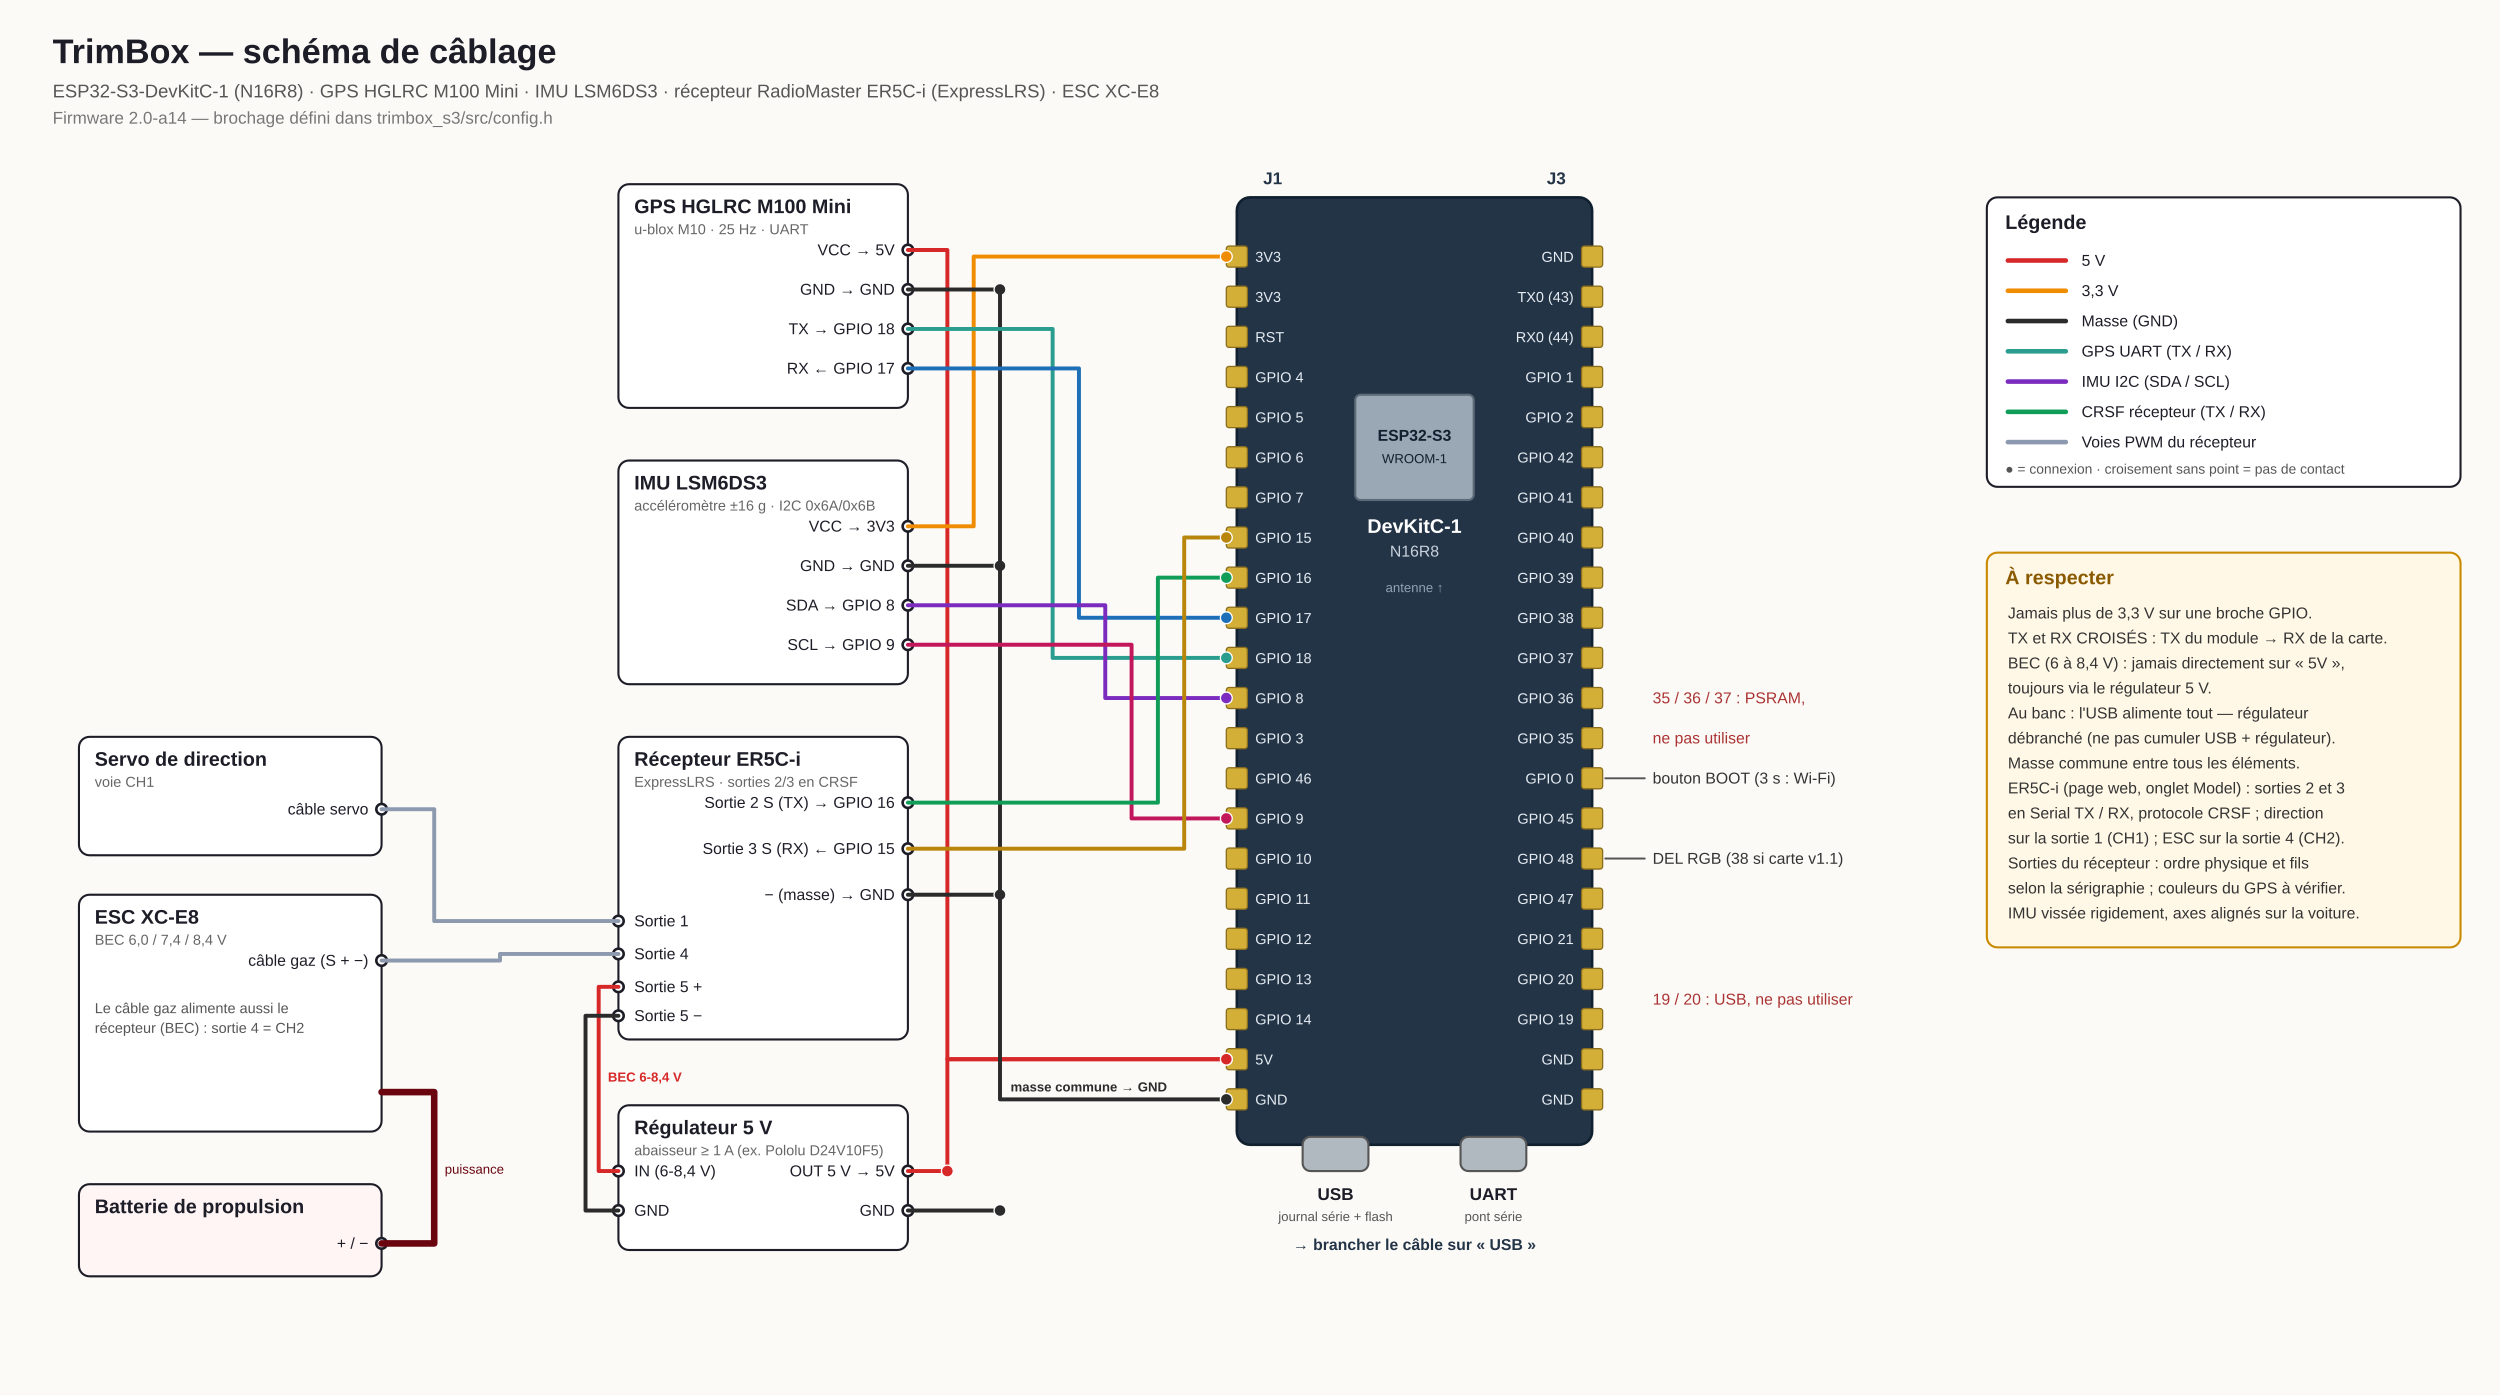
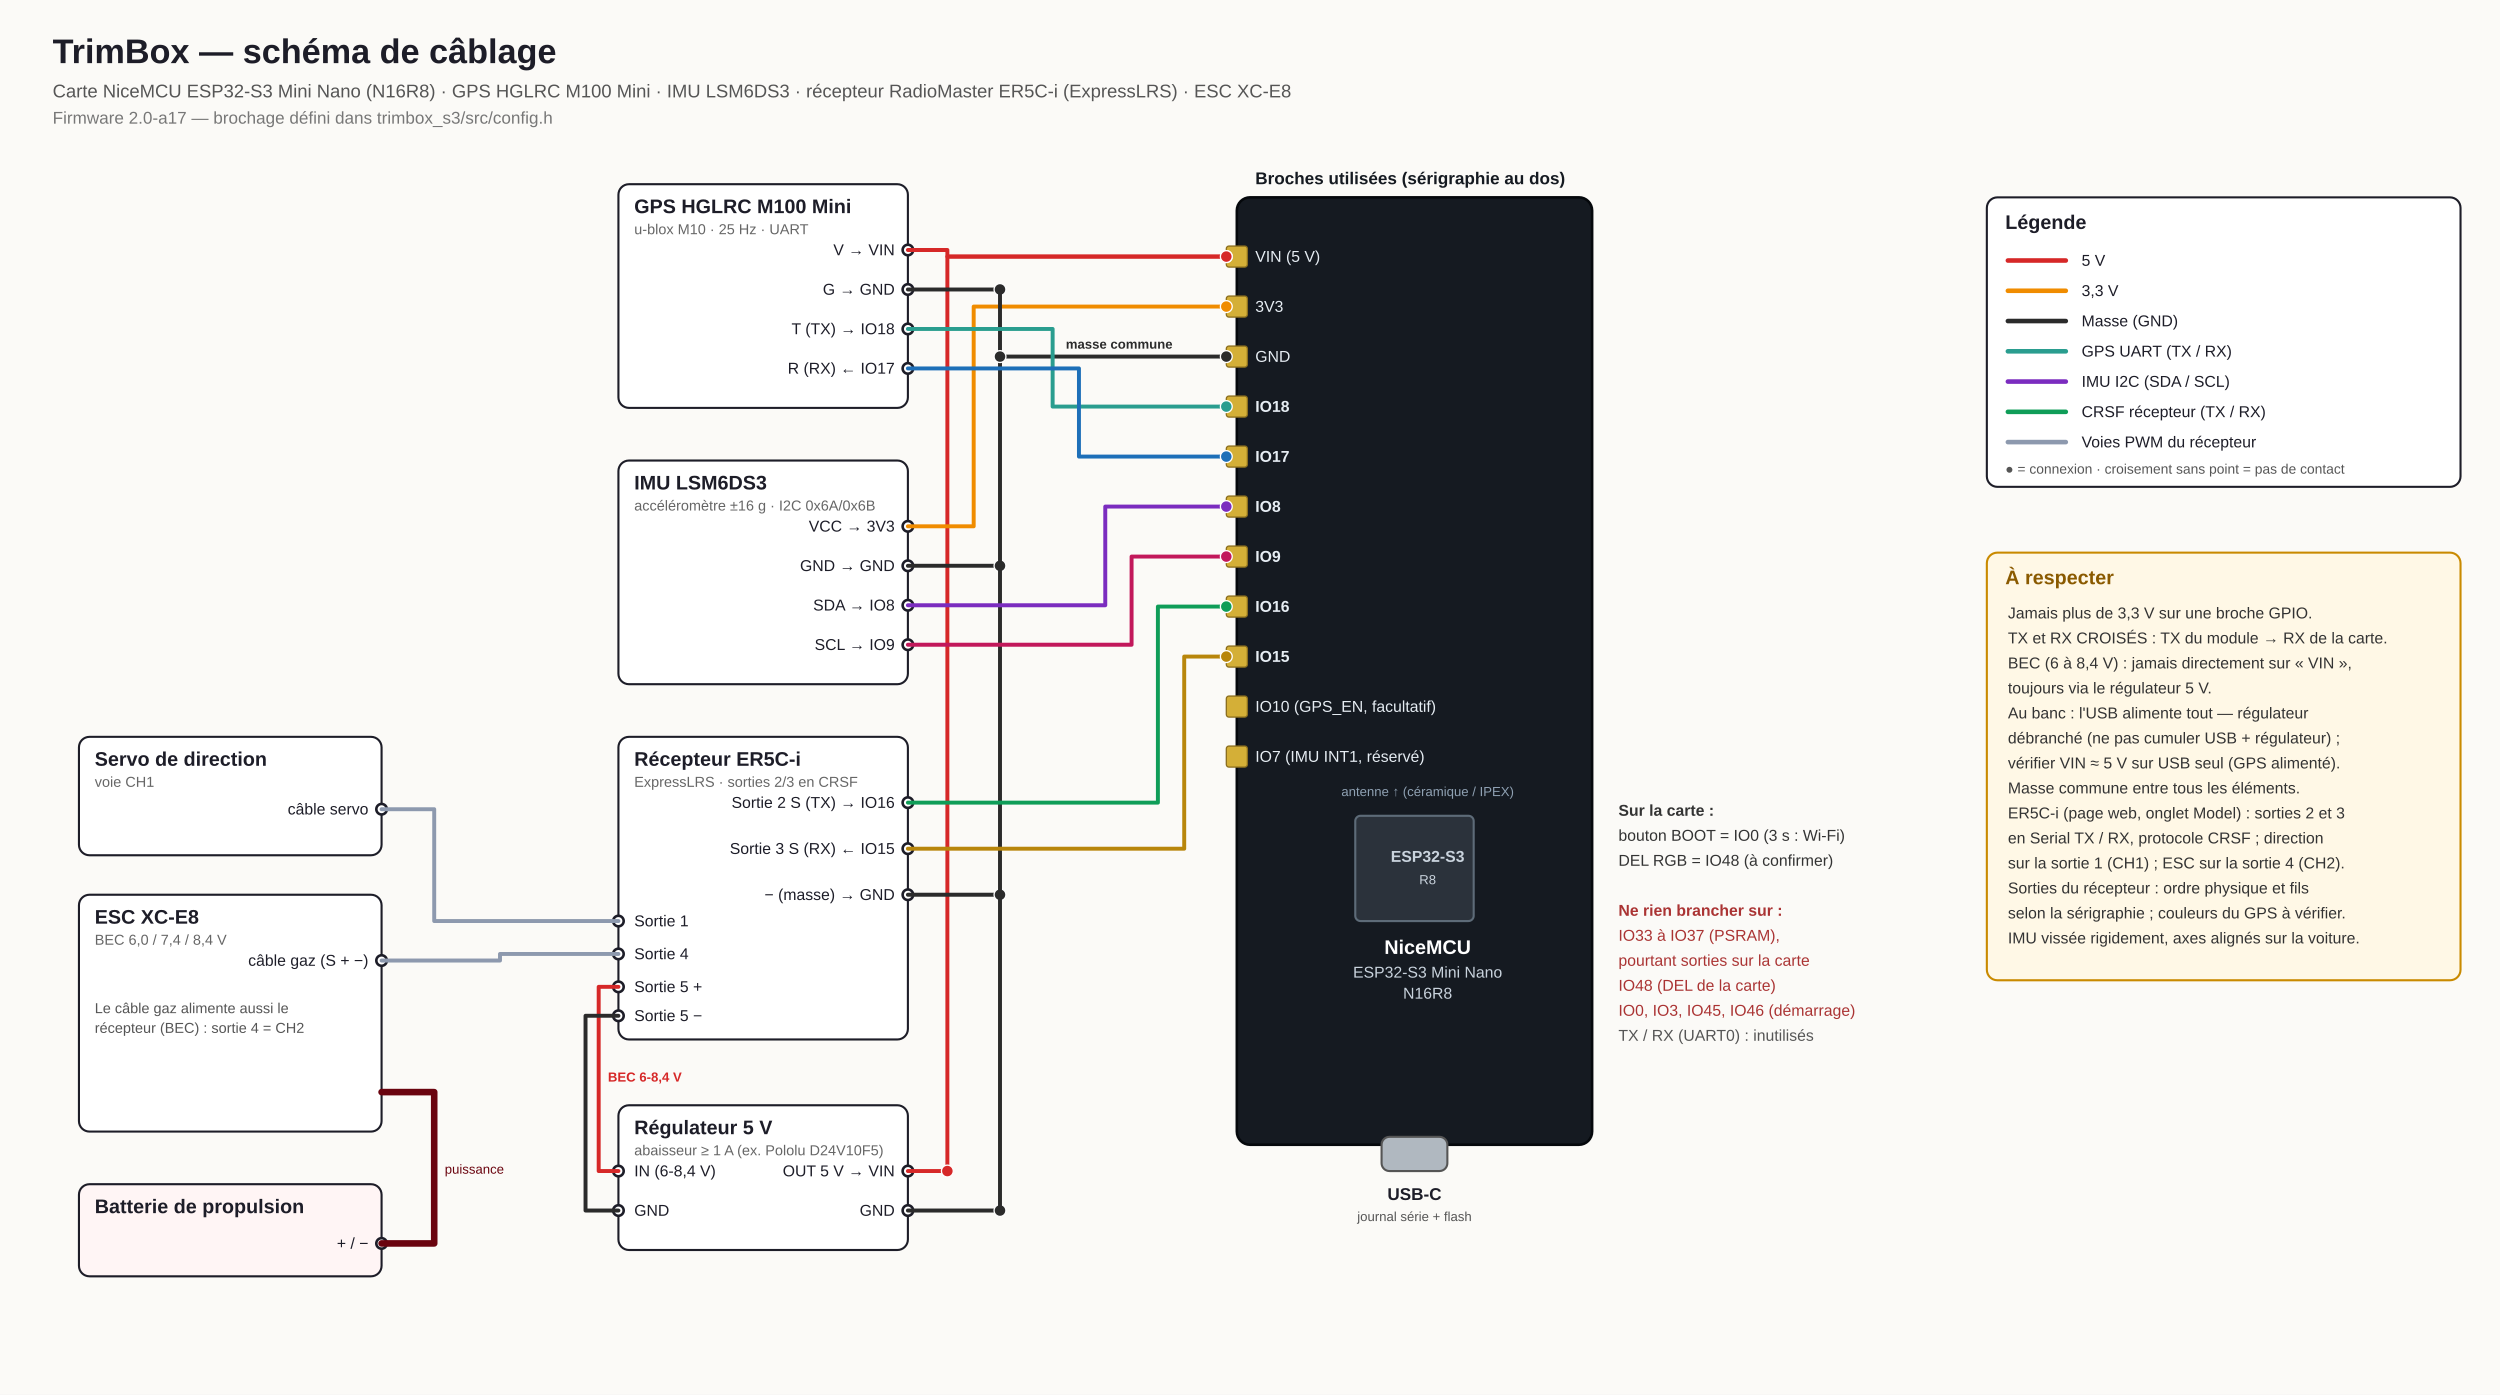
<svg xmlns="http://www.w3.org/2000/svg" width="1900" height="1060" viewBox="0 0 1900 1060" font-family="Arial, Helvetica, sans-serif">
  <rect width="1900" height="1060" fill="#fbfaf7" />
  <text x="40" y="48" font-size="26" text-anchor="start" font-weight="700" fill="#1d1d28">TrimBox — schéma de câblage</text>
-   <text x="40" y="74" font-size="14" text-anchor="start" font-weight="400" fill="#555">ESP32-S3-DevKitC-1 (N16R8) · GPS HGLRC M100 Mini · IMU LSM6DS3 · récepteur RadioMaster ER5C-i (ExpressLRS) · ESC XC-E8</text>
-   <text x="40" y="94" font-size="13" text-anchor="start" font-weight="400" fill="#777">Firmware 2.0-a14 — brochage défini dans trimbox_s3/src/config.h</text>
-   <rect x="940" y="150" width="270" height="720" rx="10" fill="#243447" stroke="#10202f" stroke-width="2" />
-   <rect x="1030.0" y="300" width="90" height="80" rx="4" fill="#9aa7b4" stroke="#5d6b78" stroke-width="1.6" />
-   <text x="1075.0" y="335" font-size="12" text-anchor="middle" font-weight="700" fill="#10202f">ESP32-S3</text>
-   <text x="1075.0" y="352" font-size="10" text-anchor="middle" font-weight="400" fill="#10202f">WROOM-1</text>
-   <text x="1075.0" y="405" font-size="15" text-anchor="middle" font-weight="700" fill="#fff">DevKitC-1</text>
-   <text x="1075.0" y="423" font-size="12" text-anchor="middle" font-weight="400" fill="#c9d3dd">N16R8</text>
-   <text x="1075.0" y="450" font-size="10" text-anchor="middle" font-weight="400" fill="#8fa1b3">antenne ↑</text>
-   <rect x="932" y="187.0" width="16" height="16" rx="2" fill="#d4af37" stroke="#8a6d1d" />
-   <text x="954" y="199.0" font-size="11" text-anchor="start" font-weight="400" fill="#e6edf3">3V3</text>
-   <rect x="932" y="217.5" width="16" height="16" rx="2" fill="#d4af37" stroke="#8a6d1d" />
-   <text x="954" y="229.5" font-size="11" text-anchor="start" font-weight="400" fill="#e6edf3">3V3</text>
-   <rect x="932" y="248.0" width="16" height="16" rx="2" fill="#d4af37" stroke="#8a6d1d" />
-   <text x="954" y="260.0" font-size="11" text-anchor="start" font-weight="400" fill="#e6edf3">RST</text>
-   <rect x="932" y="278.5" width="16" height="16" rx="2" fill="#d4af37" stroke="#8a6d1d" />
-   <text x="954" y="290.5" font-size="11" text-anchor="start" font-weight="400" fill="#e6edf3">GPIO 4</text>
-   <rect x="932" y="309.0" width="16" height="16" rx="2" fill="#d4af37" stroke="#8a6d1d" />
-   <text x="954" y="321.0" font-size="11" text-anchor="start" font-weight="400" fill="#e6edf3">GPIO 5</text>
-   <rect x="932" y="339.5" width="16" height="16" rx="2" fill="#d4af37" stroke="#8a6d1d" />
-   <text x="954" y="351.5" font-size="11" text-anchor="start" font-weight="400" fill="#e6edf3">GPIO 6</text>
-   <rect x="932" y="370.0" width="16" height="16" rx="2" fill="#d4af37" stroke="#8a6d1d" />
-   <text x="954" y="382.0" font-size="11" text-anchor="start" font-weight="400" fill="#e6edf3">GPIO 7</text>
-   <rect x="932" y="400.5" width="16" height="16" rx="2" fill="#d4af37" stroke="#8a6d1d" />
-   <text x="954" y="412.5" font-size="11" text-anchor="start" font-weight="400" fill="#e6edf3">GPIO 15</text>
-   <rect x="932" y="431.0" width="16" height="16" rx="2" fill="#d4af37" stroke="#8a6d1d" />
-   <text x="954" y="443.0" font-size="11" text-anchor="start" font-weight="400" fill="#e6edf3">GPIO 16</text>
-   <rect x="932" y="461.5" width="16" height="16" rx="2" fill="#d4af37" stroke="#8a6d1d" />
-   <text x="954" y="473.5" font-size="11" text-anchor="start" font-weight="400" fill="#e6edf3">GPIO 17</text>
-   <rect x="932" y="492.0" width="16" height="16" rx="2" fill="#d4af37" stroke="#8a6d1d" />
-   <text x="954" y="504.0" font-size="11" text-anchor="start" font-weight="400" fill="#e6edf3">GPIO 18</text>
-   <rect x="932" y="522.5" width="16" height="16" rx="2" fill="#d4af37" stroke="#8a6d1d" />
-   <text x="954" y="534.5" font-size="11" text-anchor="start" font-weight="400" fill="#e6edf3">GPIO 8</text>
-   <rect x="932" y="553.0" width="16" height="16" rx="2" fill="#d4af37" stroke="#8a6d1d" />
-   <text x="954" y="565.0" font-size="11" text-anchor="start" font-weight="400" fill="#e6edf3">GPIO 3</text>
-   <rect x="932" y="583.5" width="16" height="16" rx="2" fill="#d4af37" stroke="#8a6d1d" />
-   <text x="954" y="595.5" font-size="11" text-anchor="start" font-weight="400" fill="#e6edf3">GPIO 46</text>
-   <rect x="932" y="614.0" width="16" height="16" rx="2" fill="#d4af37" stroke="#8a6d1d" />
-   <text x="954" y="626.0" font-size="11" text-anchor="start" font-weight="400" fill="#e6edf3">GPIO 9</text>
-   <rect x="932" y="644.5" width="16" height="16" rx="2" fill="#d4af37" stroke="#8a6d1d" />
-   <text x="954" y="656.5" font-size="11" text-anchor="start" font-weight="400" fill="#e6edf3">GPIO 10</text>
-   <rect x="932" y="675.0" width="16" height="16" rx="2" fill="#d4af37" stroke="#8a6d1d" />
-   <text x="954" y="687.0" font-size="11" text-anchor="start" font-weight="400" fill="#e6edf3">GPIO 11</text>
-   <rect x="932" y="705.5" width="16" height="16" rx="2" fill="#d4af37" stroke="#8a6d1d" />
-   <text x="954" y="717.5" font-size="11" text-anchor="start" font-weight="400" fill="#e6edf3">GPIO 12</text>
-   <rect x="932" y="736.0" width="16" height="16" rx="2" fill="#d4af37" stroke="#8a6d1d" />
-   <text x="954" y="748.0" font-size="11" text-anchor="start" font-weight="400" fill="#e6edf3">GPIO 13</text>
-   <rect x="932" y="766.5" width="16" height="16" rx="2" fill="#d4af37" stroke="#8a6d1d" />
-   <text x="954" y="778.5" font-size="11" text-anchor="start" font-weight="400" fill="#e6edf3">GPIO 14</text>
-   <rect x="932" y="797.0" width="16" height="16" rx="2" fill="#d4af37" stroke="#8a6d1d" />
-   <text x="954" y="809.0" font-size="11" text-anchor="start" font-weight="400" fill="#e6edf3">5V</text>
-   <rect x="932" y="827.5" width="16" height="16" rx="2" fill="#d4af37" stroke="#8a6d1d" />
-   <text x="954" y="839.5" font-size="11" text-anchor="start" font-weight="400" fill="#e6edf3">GND</text>
-   <rect x="1202" y="187.0" width="16" height="16" rx="2" fill="#d4af37" stroke="#8a6d1d" />
-   <text x="1196" y="199.0" font-size="11" text-anchor="end" font-weight="400" fill="#e6edf3">GND</text>
-   <rect x="1202" y="217.5" width="16" height="16" rx="2" fill="#d4af37" stroke="#8a6d1d" />
-   <text x="1196" y="229.5" font-size="11" text-anchor="end" font-weight="400" fill="#e6edf3">TX0 (43)</text>
-   <rect x="1202" y="248.0" width="16" height="16" rx="2" fill="#d4af37" stroke="#8a6d1d" />
-   <text x="1196" y="260.0" font-size="11" text-anchor="end" font-weight="400" fill="#e6edf3">RX0 (44)</text>
-   <rect x="1202" y="278.5" width="16" height="16" rx="2" fill="#d4af37" stroke="#8a6d1d" />
-   <text x="1196" y="290.5" font-size="11" text-anchor="end" font-weight="400" fill="#e6edf3">GPIO 1</text>
-   <rect x="1202" y="309.0" width="16" height="16" rx="2" fill="#d4af37" stroke="#8a6d1d" />
-   <text x="1196" y="321.0" font-size="11" text-anchor="end" font-weight="400" fill="#e6edf3">GPIO 2</text>
-   <rect x="1202" y="339.5" width="16" height="16" rx="2" fill="#d4af37" stroke="#8a6d1d" />
-   <text x="1196" y="351.5" font-size="11" text-anchor="end" font-weight="400" fill="#e6edf3">GPIO 42</text>
-   <rect x="1202" y="370.0" width="16" height="16" rx="2" fill="#d4af37" stroke="#8a6d1d" />
-   <text x="1196" y="382.0" font-size="11" text-anchor="end" font-weight="400" fill="#e6edf3">GPIO 41</text>
-   <rect x="1202" y="400.5" width="16" height="16" rx="2" fill="#d4af37" stroke="#8a6d1d" />
-   <text x="1196" y="412.5" font-size="11" text-anchor="end" font-weight="400" fill="#e6edf3">GPIO 40</text>
-   <rect x="1202" y="431.0" width="16" height="16" rx="2" fill="#d4af37" stroke="#8a6d1d" />
-   <text x="1196" y="443.0" font-size="11" text-anchor="end" font-weight="400" fill="#e6edf3">GPIO 39</text>
-   <rect x="1202" y="461.5" width="16" height="16" rx="2" fill="#d4af37" stroke="#8a6d1d" />
-   <text x="1196" y="473.5" font-size="11" text-anchor="end" font-weight="400" fill="#e6edf3">GPIO 38</text>
-   <rect x="1202" y="492.0" width="16" height="16" rx="2" fill="#d4af37" stroke="#8a6d1d" />
-   <text x="1196" y="504.0" font-size="11" text-anchor="end" font-weight="400" fill="#e6edf3">GPIO 37</text>
-   <rect x="1202" y="522.5" width="16" height="16" rx="2" fill="#d4af37" stroke="#8a6d1d" />
-   <text x="1196" y="534.5" font-size="11" text-anchor="end" font-weight="400" fill="#e6edf3">GPIO 36</text>
-   <rect x="1202" y="553.0" width="16" height="16" rx="2" fill="#d4af37" stroke="#8a6d1d" />
-   <text x="1196" y="565.0" font-size="11" text-anchor="end" font-weight="400" fill="#e6edf3">GPIO 35</text>
-   <rect x="1202" y="583.5" width="16" height="16" rx="2" fill="#d4af37" stroke="#8a6d1d" />
-   <text x="1196" y="595.5" font-size="11" text-anchor="end" font-weight="400" fill="#e6edf3">GPIO 0</text>
-   <rect x="1202" y="614.0" width="16" height="16" rx="2" fill="#d4af37" stroke="#8a6d1d" />
-   <text x="1196" y="626.0" font-size="11" text-anchor="end" font-weight="400" fill="#e6edf3">GPIO 45</text>
-   <rect x="1202" y="644.5" width="16" height="16" rx="2" fill="#d4af37" stroke="#8a6d1d" />
-   <text x="1196" y="656.5" font-size="11" text-anchor="end" font-weight="400" fill="#e6edf3">GPIO 48</text>
-   <rect x="1202" y="675.0" width="16" height="16" rx="2" fill="#d4af37" stroke="#8a6d1d" />
-   <text x="1196" y="687.0" font-size="11" text-anchor="end" font-weight="400" fill="#e6edf3">GPIO 47</text>
-   <rect x="1202" y="705.5" width="16" height="16" rx="2" fill="#d4af37" stroke="#8a6d1d" />
-   <text x="1196" y="717.5" font-size="11" text-anchor="end" font-weight="400" fill="#e6edf3">GPIO 21</text>
-   <rect x="1202" y="736.0" width="16" height="16" rx="2" fill="#d4af37" stroke="#8a6d1d" />
-   <text x="1196" y="748.0" font-size="11" text-anchor="end" font-weight="400" fill="#e6edf3">GPIO 20</text>
-   <rect x="1202" y="766.5" width="16" height="16" rx="2" fill="#d4af37" stroke="#8a6d1d" />
-   <text x="1196" y="778.5" font-size="11" text-anchor="end" font-weight="400" fill="#e6edf3">GPIO 19</text>
-   <rect x="1202" y="797.0" width="16" height="16" rx="2" fill="#d4af37" stroke="#8a6d1d" />
-   <text x="1196" y="809.0" font-size="11" text-anchor="end" font-weight="400" fill="#e6edf3">GND</text>
-   <rect x="1202" y="827.5" width="16" height="16" rx="2" fill="#d4af37" stroke="#8a6d1d" />
-   <text x="1196" y="839.5" font-size="11" text-anchor="end" font-weight="400" fill="#e6edf3">GND</text>
-   <text x="960" y="140" font-size="13" text-anchor="start" font-weight="700" fill="#243447">J1</text>
-   <text x="1190" y="140" font-size="13" text-anchor="end" font-weight="700" fill="#243447">J3</text>
-   <path d="M1220,591.5 L1250,591.5" fill="none" stroke="#555" stroke-width="1.5" stroke-linejoin="round" stroke-linecap="round" />
-   <text x="1256" y="595.5" font-size="12" text-anchor="start" font-weight="400" fill="#333">bouton BOOT (3 s : Wi-Fi)</text>
-   <path d="M1220,652.5 L1250,652.5" fill="none" stroke="#555" stroke-width="1.5" stroke-linejoin="round" stroke-linecap="round" />
-   <text x="1256" y="656.5" font-size="12" text-anchor="start" font-weight="400" fill="#333">DEL RGB (38 si carte v1.1)</text>
-   <text x="1256" y="763.5" font-size="12" text-anchor="start" font-weight="400" fill="#a33">19 / 20 : USB, ne pas utiliser</text>
-   <text x="1256" y="534.5" font-size="12" text-anchor="start" font-weight="400" fill="#a33">35 / 36 / 37 : PSRAM,</text>
-   <text x="1256" y="565.0" font-size="12" text-anchor="start" font-weight="400" fill="#a33">ne pas utiliser</text>
-   <rect x="990" y="864" width="50" height="26" rx="6" fill="#b0b8c0" stroke="#555" stroke-width="1.6" />
-   <text x="1015" y="912" font-size="13" text-anchor="middle" font-weight="700" fill="#1d1d28">USB</text>
-   <text x="1015" y="928" font-size="10" text-anchor="middle" font-weight="400" fill="#555">journal série + flash</text>
-   <rect x="1110" y="864" width="50" height="26" rx="6" fill="#b0b8c0" stroke="#555" stroke-width="1.6" />
-   <text x="1135" y="912" font-size="13" text-anchor="middle" font-weight="700" fill="#1d1d28">UART</text>
-   <text x="1135" y="928" font-size="10" text-anchor="middle" font-weight="400" fill="#555">pont série</text>
-   <text x="1075.0" y="950" font-size="12" text-anchor="middle" font-weight="700" fill="#243447">→ brancher le câble sur « USB »</text>
+   <text x="40" y="74" font-size="14" text-anchor="start" font-weight="400" fill="#555">Carte NiceMCU ESP32-S3 Mini Nano (N16R8) · GPS HGLRC M100 Mini · IMU LSM6DS3 · récepteur RadioMaster ER5C-i (ExpressLRS) · ESC XC-E8</text>
+   <text x="40" y="94" font-size="13" text-anchor="start" font-weight="400" fill="#777">Firmware 2.0-a17 — brochage défini dans trimbox_s3/src/config.h</text>
+   <rect x="940" y="150" width="270" height="720" rx="10" fill="#151a21" stroke="#05080c" stroke-width="2" />
+   <rect x="1030.0" y="620" width="90" height="80" rx="4" fill="#2b323b" stroke="#5d6b78" stroke-width="1.6" />
+   <text x="1085.0" y="655" font-size="12" text-anchor="middle" font-weight="700" fill="#c9d3dd">ESP32-S3</text>
+   <text x="1085.0" y="672" font-size="10" text-anchor="middle" font-weight="400" fill="#c9d3dd">R8</text>
+   <text x="1085.0" y="725" font-size="15" text-anchor="middle" font-weight="700" fill="#fff">NiceMCU</text>
+   <text x="1085.0" y="743" font-size="12" text-anchor="middle" font-weight="400" fill="#c9d3dd">ESP32-S3 Mini Nano</text>
+   <text x="1085.0" y="759" font-size="12" text-anchor="middle" font-weight="400" fill="#c9d3dd">N16R8</text>
+   <text x="1085.0" y="605" font-size="10" text-anchor="middle" font-weight="400" fill="#8fa1b3">antenne ↑ (céramique / IPEX)</text>
+   <rect x="932" y="187" width="16" height="16" rx="2" fill="#d4af37" stroke="#8a6d1d" />
+   <text x="954" y="199" font-size="12" text-anchor="start" font-weight="400" fill="#e6edf3">VIN (5 V)</text>
+   <rect x="932" y="225" width="16" height="16" rx="2" fill="#d4af37" stroke="#8a6d1d" />
+   <text x="954" y="237" font-size="12" text-anchor="start" font-weight="400" fill="#e6edf3">3V3</text>
+   <rect x="932" y="263" width="16" height="16" rx="2" fill="#d4af37" stroke="#8a6d1d" />
+   <text x="954" y="275" font-size="12" text-anchor="start" font-weight="400" fill="#e6edf3">GND</text>
+   <rect x="932" y="301" width="16" height="16" rx="2" fill="#d4af37" stroke="#8a6d1d" />
+   <text x="954" y="313" font-size="12" text-anchor="start" font-weight="700" fill="#e6edf3">IO18</text>
+   <rect x="932" y="339" width="16" height="16" rx="2" fill="#d4af37" stroke="#8a6d1d" />
+   <text x="954" y="351" font-size="12" text-anchor="start" font-weight="700" fill="#e6edf3">IO17</text>
+   <rect x="932" y="377" width="16" height="16" rx="2" fill="#d4af37" stroke="#8a6d1d" />
+   <text x="954" y="389" font-size="12" text-anchor="start" font-weight="700" fill="#e6edf3">IO8</text>
+   <rect x="932" y="415" width="16" height="16" rx="2" fill="#d4af37" stroke="#8a6d1d" />
+   <text x="954" y="427" font-size="12" text-anchor="start" font-weight="700" fill="#e6edf3">IO9</text>
+   <rect x="932" y="453" width="16" height="16" rx="2" fill="#d4af37" stroke="#8a6d1d" />
+   <text x="954" y="465" font-size="12" text-anchor="start" font-weight="700" fill="#e6edf3">IO16</text>
+   <rect x="932" y="491" width="16" height="16" rx="2" fill="#d4af37" stroke="#8a6d1d" />
+   <text x="954" y="503" font-size="12" text-anchor="start" font-weight="700" fill="#e6edf3">IO15</text>
+   <rect x="932" y="529" width="16" height="16" rx="2" fill="#d4af37" stroke="#8a6d1d" />
+   <text x="954" y="541" font-size="12" text-anchor="start" font-weight="400" fill="#e6edf3">IO10 (GPS_EN, facultatif)</text>
+   <rect x="932" y="567" width="16" height="16" rx="2" fill="#d4af37" stroke="#8a6d1d" />
+   <text x="954" y="579" font-size="12" text-anchor="start" font-weight="400" fill="#e6edf3">IO7 (IMU INT1, réservé)</text>
+   <text x="954" y="140" font-size="13" text-anchor="start" font-weight="700" fill="#151a21">Broches utilisées (sérigraphie au dos)</text>
+   <text x="1230" y="620" font-size="12" text-anchor="start" font-weight="700" fill="#333">Sur la carte :</text>
+   <text x="1230" y="639" font-size="12" text-anchor="start" font-weight="400" fill="#333">bouton BOOT = IO0 (3 s : Wi-Fi)</text>
+   <text x="1230" y="658" font-size="12" text-anchor="start" font-weight="400" fill="#333">DEL RGB = IO48 (à confirmer)</text>
+   <text x="1230" y="696" font-size="12" text-anchor="start" font-weight="700" fill="#a33">Ne rien brancher sur :</text>
+   <text x="1230" y="715" font-size="12" text-anchor="start" font-weight="400" fill="#a33">IO33 à IO37 (PSRAM),</text>
+   <text x="1230" y="734" font-size="12" text-anchor="start" font-weight="400" fill="#a33">   pourtant sorties sur la carte</text>
+   <text x="1230" y="753" font-size="12" text-anchor="start" font-weight="400" fill="#a33">IO48 (DEL de la carte)</text>
+   <text x="1230" y="772" font-size="12" text-anchor="start" font-weight="400" fill="#a33">IO0, IO3, IO45, IO46 (démarrage)</text>
+   <text x="1230" y="791" font-size="12" text-anchor="start" font-weight="400" fill="#555">TX / RX (UART0) : inutilisés</text>
+   <rect x="1050.0" y="864" width="50" height="26" rx="6" fill="#b0b8c0" stroke="#555" stroke-width="1.6" />
+   <text x="1075.0" y="912" font-size="13" text-anchor="middle" font-weight="700" fill="#1d1d28">USB-C</text>
+   <text x="1075.0" y="928" font-size="10" text-anchor="middle" font-weight="400" fill="#555">journal série + flash</text>
  <rect x="470" y="140" width="220" height="170" rx="8" fill="#ffffff" stroke="#1d1d28" stroke-width="1.6" />
  <text x="482" y="162" font-size="15" text-anchor="start" font-weight="700" fill="#1d1d28">GPS HGLRC M100 Mini</text>
  <text x="482" y="178" font-size="11" text-anchor="start" font-weight="400" fill="#666">u-blox M10 · 25 Hz · UART</text>
  <circle cx="690" cy="190" r="4" fill="#fff" stroke="#1d1d28" stroke-width="2" />
-   <text x="680" y="194" font-size="12" text-anchor="end" font-weight="400" fill="#1d1d28">VCC → 5V</text>
+   <text x="680" y="194" font-size="12" text-anchor="end" font-weight="400" fill="#1d1d28">V → VIN</text>
  <circle cx="690" cy="220" r="4" fill="#fff" stroke="#1d1d28" stroke-width="2" />
-   <text x="680" y="224" font-size="12" text-anchor="end" font-weight="400" fill="#1d1d28">GND → GND</text>
+   <text x="680" y="224" font-size="12" text-anchor="end" font-weight="400" fill="#1d1d28">G → GND</text>
  <circle cx="690" cy="250" r="4" fill="#fff" stroke="#1d1d28" stroke-width="2" />
-   <text x="680" y="254" font-size="12" text-anchor="end" font-weight="400" fill="#1d1d28">TX → GPIO 18</text>
+   <text x="680" y="254" font-size="12" text-anchor="end" font-weight="400" fill="#1d1d28">T (TX) → IO18</text>
  <circle cx="690" cy="280" r="4" fill="#fff" stroke="#1d1d28" stroke-width="2" />
-   <text x="680" y="284" font-size="12" text-anchor="end" font-weight="400" fill="#1d1d28">RX ← GPIO 17</text>
+   <text x="680" y="284" font-size="12" text-anchor="end" font-weight="400" fill="#1d1d28">R (RX) ← IO17</text>
  <rect x="470" y="350" width="220" height="170" rx="8" fill="#ffffff" stroke="#1d1d28" stroke-width="1.6" />
  <text x="482" y="372" font-size="15" text-anchor="start" font-weight="700" fill="#1d1d28">IMU LSM6DS3</text>
  <text x="482" y="388" font-size="11" text-anchor="start" font-weight="400" fill="#666">accéléromètre ±16 g · I2C 0x6A/0x6B</text>
  <circle cx="690" cy="400" r="4" fill="#fff" stroke="#1d1d28" stroke-width="2" />
  <text x="680" y="404" font-size="12" text-anchor="end" font-weight="400" fill="#1d1d28">VCC → 3V3</text>
  <circle cx="690" cy="430" r="4" fill="#fff" stroke="#1d1d28" stroke-width="2" />
  <text x="680" y="434" font-size="12" text-anchor="end" font-weight="400" fill="#1d1d28">GND → GND</text>
  <circle cx="690" cy="460" r="4" fill="#fff" stroke="#1d1d28" stroke-width="2" />
-   <text x="680" y="464" font-size="12" text-anchor="end" font-weight="400" fill="#1d1d28">SDA → GPIO 8</text>
+   <text x="680" y="464" font-size="12" text-anchor="end" font-weight="400" fill="#1d1d28">SDA → IO8</text>
  <circle cx="690" cy="490" r="4" fill="#fff" stroke="#1d1d28" stroke-width="2" />
-   <text x="680" y="494" font-size="12" text-anchor="end" font-weight="400" fill="#1d1d28">SCL → GPIO 9</text>
+   <text x="680" y="494" font-size="12" text-anchor="end" font-weight="400" fill="#1d1d28">SCL → IO9</text>
  <rect x="470" y="560" width="220" height="230" rx="8" fill="#ffffff" stroke="#1d1d28" stroke-width="1.6" />
  <text x="482" y="582" font-size="15" text-anchor="start" font-weight="700" fill="#1d1d28">Récepteur ER5C-i</text>
  <text x="482" y="598" font-size="11" text-anchor="start" font-weight="400" fill="#666">ExpressLRS · sorties 2/3 en CRSF</text>
  <circle cx="690" cy="610" r="4" fill="#fff" stroke="#1d1d28" stroke-width="2" />
-   <text x="680" y="614" font-size="12" text-anchor="end" font-weight="400" fill="#1d1d28">Sortie 2 S (TX) → GPIO 16</text>
+   <text x="680" y="614" font-size="12" text-anchor="end" font-weight="400" fill="#1d1d28">Sortie 2 S (TX) → IO16</text>
  <circle cx="690" cy="645" r="4" fill="#fff" stroke="#1d1d28" stroke-width="2" />
-   <text x="680" y="649" font-size="12" text-anchor="end" font-weight="400" fill="#1d1d28">Sortie 3 S (RX) ← GPIO 15</text>
+   <text x="680" y="649" font-size="12" text-anchor="end" font-weight="400" fill="#1d1d28">Sortie 3 S (RX) ← IO15</text>
  <circle cx="690" cy="680" r="4" fill="#fff" stroke="#1d1d28" stroke-width="2" />
  <text x="680" y="684" font-size="12" text-anchor="end" font-weight="400" fill="#1d1d28">− (masse) → GND</text>
  <circle cx="470" cy="700" r="4" fill="#fff" stroke="#1d1d28" stroke-width="2" />
  <text x="482" y="704" font-size="12" text-anchor="start" font-weight="400" fill="#1d1d28">Sortie 1</text>
  <circle cx="470" cy="725" r="4" fill="#fff" stroke="#1d1d28" stroke-width="2" />
  <text x="482" y="729" font-size="12" text-anchor="start" font-weight="400" fill="#1d1d28">Sortie 4</text>
  <circle cx="470" cy="750" r="4" fill="#fff" stroke="#1d1d28" stroke-width="2" />
  <text x="482" y="754" font-size="12" text-anchor="start" font-weight="400" fill="#1d1d28">Sortie 5  +</text>
  <circle cx="470" cy="772" r="4" fill="#fff" stroke="#1d1d28" stroke-width="2" />
  <text x="482" y="776" font-size="12" text-anchor="start" font-weight="400" fill="#1d1d28">Sortie 5  −</text>
  <rect x="470" y="840" width="220" height="110" rx="8" fill="#ffffff" stroke="#1d1d28" stroke-width="1.6" />
  <text x="482" y="862" font-size="15" text-anchor="start" font-weight="700" fill="#1d1d28">Régulateur 5 V</text>
  <text x="482" y="878" font-size="11" text-anchor="start" font-weight="400" fill="#666">abaisseur ≥ 1 A (ex. Pololu D24V10F5)</text>
  <circle cx="690" cy="890" r="4" fill="#fff" stroke="#1d1d28" stroke-width="2" />
-   <text x="680" y="894" font-size="12" text-anchor="end" font-weight="400" fill="#1d1d28">OUT 5 V → 5V</text>
+   <text x="680" y="894" font-size="12" text-anchor="end" font-weight="400" fill="#1d1d28">OUT 5 V → VIN</text>
  <circle cx="690" cy="920" r="4" fill="#fff" stroke="#1d1d28" stroke-width="2" />
  <text x="680" y="924" font-size="12" text-anchor="end" font-weight="400" fill="#1d1d28">GND</text>
  <circle cx="470" cy="890" r="4" fill="#fff" stroke="#1d1d28" stroke-width="2" />
  <text x="482" y="894" font-size="12" text-anchor="start" font-weight="400" fill="#1d1d28">IN (6-8,4 V)</text>
  <circle cx="470" cy="920" r="4" fill="#fff" stroke="#1d1d28" stroke-width="2" />
  <text x="482" y="924" font-size="12" text-anchor="start" font-weight="400" fill="#1d1d28">GND</text>
  <rect x="60" y="560" width="230" height="90" rx="8" fill="#ffffff" stroke="#1d1d28" stroke-width="1.6" />
  <text x="72" y="582" font-size="15" text-anchor="start" font-weight="700" fill="#1d1d28">Servo de direction</text>
  <text x="72" y="598" font-size="11" text-anchor="start" font-weight="400" fill="#666">voie CH1</text>
  <circle cx="290" cy="615" r="4" fill="#fff" stroke="#1d1d28" stroke-width="2" />
  <text x="280" y="619" font-size="12" text-anchor="end" font-weight="400" fill="#1d1d28">câble servo</text>
  <rect x="60" y="680" width="230" height="180" rx="8" fill="#ffffff" stroke="#1d1d28" stroke-width="1.6" />
  <text x="72" y="702" font-size="15" text-anchor="start" font-weight="700" fill="#1d1d28">ESC XC-E8</text>
  <text x="72" y="718" font-size="11" text-anchor="start" font-weight="400" fill="#666">BEC 6,0 / 7,4 / 8,4 V</text>
  <circle cx="290" cy="730" r="4" fill="#fff" stroke="#1d1d28" stroke-width="2" />
  <text x="280" y="734" font-size="12" text-anchor="end" font-weight="400" fill="#1d1d28">câble gaz (S + −)</text>
  <rect x="60" y="900" width="230" height="70" rx="8" fill="#fff5f5" stroke="#1d1d28" stroke-width="1.6" />
  <text x="72" y="922" font-size="15" text-anchor="start" font-weight="700" fill="#1d1d28">Batterie de propulsion</text>
  <circle cx="290" cy="945" r="4" fill="#fff" stroke="#1d1d28" stroke-width="2" />
  <text x="280" y="949" font-size="12" text-anchor="end" font-weight="400" fill="#1d1d28">+ / −</text>
  <path d="M290,945 L330,945 L330,830 L290,830" fill="none" stroke="#6a040f" stroke-width="5" stroke-linejoin="round" stroke-linecap="round" />
  <text x="338" y="892" font-size="10" text-anchor="start" font-weight="400" fill="#6a040f">puissance</text>
-   <path d="M690,190 L720,190 L720,805.0 L932,805.0" fill="none" stroke="#d62828" stroke-width="3" stroke-linejoin="round" stroke-linecap="round" />
-   <circle cx="932" cy="805.0" r="4.5" fill="#d62828" stroke="#fff" stroke-width="1" />
-   <path d="M690,890 L720,890 L720,805.0 L932,805.0" fill="none" stroke="#d62828" stroke-width="3" stroke-linejoin="round" stroke-linecap="round" />
-   <circle cx="932" cy="805.0" r="4.5" fill="#d62828" stroke="#fff" stroke-width="1" />
+   <path d="M690,190 L720,190 L720,195 L932,195" fill="none" stroke="#d62828" stroke-width="3" stroke-linejoin="round" stroke-linecap="round" />
+   <circle cx="932" cy="195" r="4.5" fill="#d62828" stroke="#fff" stroke-width="1" />
+   <path d="M690,890 L720,890 L720,195 L932,195" fill="none" stroke="#d62828" stroke-width="3" stroke-linejoin="round" stroke-linecap="round" />
+   <circle cx="932" cy="195" r="4.5" fill="#d62828" stroke="#fff" stroke-width="1" />
  <circle cx="720" cy="890" r="4.5" fill="#d62828" stroke="#fff" stroke-width="1" />
-   <path d="M690,400 L740,400 L740,195.0 L932,195.0" fill="none" stroke="#f08c00" stroke-width="3" stroke-linejoin="round" stroke-linecap="round" />
-   <circle cx="932" cy="195.0" r="4.5" fill="#f08c00" stroke="#fff" stroke-width="1" />
+   <path d="M690,400 L740,400 L740,233 L932,233" fill="none" stroke="#f08c00" stroke-width="3" stroke-linejoin="round" stroke-linecap="round" />
+   <circle cx="932" cy="233" r="4.5" fill="#f08c00" stroke="#fff" stroke-width="1" />
  <path d="M690,220 L760,220" fill="none" stroke="#2b2b2b" stroke-width="3" stroke-linejoin="round" stroke-linecap="round" />
  <circle cx="760" cy="220" r="4.5" fill="#2b2b2b" stroke="#fff" stroke-width="1" />
  <path d="M690,430 L760,430" fill="none" stroke="#2b2b2b" stroke-width="3" stroke-linejoin="round" stroke-linecap="round" />
  <circle cx="760" cy="430" r="4.5" fill="#2b2b2b" stroke="#fff" stroke-width="1" />
  <path d="M690,680 L760,680" fill="none" stroke="#2b2b2b" stroke-width="3" stroke-linejoin="round" stroke-linecap="round" />
  <circle cx="760" cy="680" r="4.5" fill="#2b2b2b" stroke="#fff" stroke-width="1" />
  <path d="M690,920 L760,920" fill="none" stroke="#2b2b2b" stroke-width="3" stroke-linejoin="round" stroke-linecap="round" />
  <circle cx="760" cy="920" r="4.5" fill="#2b2b2b" stroke="#fff" stroke-width="1" />
-   <path d="M760,220 L760,835.5 L932,835.5" fill="none" stroke="#2b2b2b" stroke-width="3" stroke-linejoin="round" stroke-linecap="round" />
-   <circle cx="932" cy="835.5" r="4.5" fill="#2b2b2b" stroke="#fff" stroke-width="1" />
-   <text x="768" y="829.5" font-size="10" text-anchor="start" font-weight="700" fill="#2b2b2b">masse commune → GND</text>
-   <path d="M690,250 L800,250 L800,500.0 L932,500.0" fill="none" stroke="#2a9d8f" stroke-width="3" stroke-linejoin="round" stroke-linecap="round" />
-   <circle cx="932" cy="500.0" r="4.5" fill="#2a9d8f" stroke="#fff" stroke-width="1" />
-   <path d="M690,280 L820,280 L820,469.5 L932,469.5" fill="none" stroke="#1d6fb8" stroke-width="3" stroke-linejoin="round" stroke-linecap="round" />
-   <circle cx="932" cy="469.5" r="4.5" fill="#1d6fb8" stroke="#fff" stroke-width="1" />
-   <path d="M690,460 L840,460 L840,530.5 L932,530.5" fill="none" stroke="#7b2cbf" stroke-width="3" stroke-linejoin="round" stroke-linecap="round" />
-   <circle cx="932" cy="530.5" r="4.5" fill="#7b2cbf" stroke="#fff" stroke-width="1" />
-   <path d="M690,490 L860,490 L860,622.0 L932,622.0" fill="none" stroke="#c2185b" stroke-width="3" stroke-linejoin="round" stroke-linecap="round" />
-   <circle cx="932" cy="622.0" r="4.5" fill="#c2185b" stroke="#fff" stroke-width="1" />
-   <path d="M690,610 L880,610 L880,439.0 L932,439.0" fill="none" stroke="#0f9d58" stroke-width="3" stroke-linejoin="round" stroke-linecap="round" />
-   <circle cx="932" cy="439.0" r="4.5" fill="#0f9d58" stroke="#fff" stroke-width="1" />
-   <path d="M690,645 L900,645 L900,408.5 L932,408.5" fill="none" stroke="#b8860b" stroke-width="3" stroke-linejoin="round" stroke-linecap="round" />
-   <circle cx="932" cy="408.5" r="4.5" fill="#b8860b" stroke="#fff" stroke-width="1" />
+   <path d="M760,220 L760,920" fill="none" stroke="#2b2b2b" stroke-width="3" stroke-linejoin="round" stroke-linecap="round" />
+   <path d="M760,271 L932,271" fill="none" stroke="#2b2b2b" stroke-width="3" stroke-linejoin="round" stroke-linecap="round" />
+   <circle cx="760" cy="271" r="4.5" fill="#2b2b2b" stroke="#fff" stroke-width="1" />
+   <circle cx="932" cy="271" r="4.5" fill="#2b2b2b" stroke="#fff" stroke-width="1" />
+   <text x="810" y="265" font-size="10" text-anchor="start" font-weight="700" fill="#2b2b2b">masse commune</text>
+   <path d="M690,250 L800,250 L800,309 L932,309" fill="none" stroke="#2a9d8f" stroke-width="3" stroke-linejoin="round" stroke-linecap="round" />
+   <circle cx="932" cy="309" r="4.5" fill="#2a9d8f" stroke="#fff" stroke-width="1" />
+   <path d="M690,280 L820,280 L820,347 L932,347" fill="none" stroke="#1d6fb8" stroke-width="3" stroke-linejoin="round" stroke-linecap="round" />
+   <circle cx="932" cy="347" r="4.5" fill="#1d6fb8" stroke="#fff" stroke-width="1" />
+   <path d="M690,460 L840,460 L840,385 L932,385" fill="none" stroke="#7b2cbf" stroke-width="3" stroke-linejoin="round" stroke-linecap="round" />
+   <circle cx="932" cy="385" r="4.5" fill="#7b2cbf" stroke="#fff" stroke-width="1" />
+   <path d="M690,490 L860,490 L860,423 L932,423" fill="none" stroke="#c2185b" stroke-width="3" stroke-linejoin="round" stroke-linecap="round" />
+   <circle cx="932" cy="423" r="4.5" fill="#c2185b" stroke="#fff" stroke-width="1" />
+   <path d="M690,610 L880,610 L880,461 L932,461" fill="none" stroke="#0f9d58" stroke-width="3" stroke-linejoin="round" stroke-linecap="round" />
+   <circle cx="932" cy="461" r="4.5" fill="#0f9d58" stroke="#fff" stroke-width="1" />
+   <path d="M690,645 L900,645 L900,499 L932,499" fill="none" stroke="#b8860b" stroke-width="3" stroke-linejoin="round" stroke-linecap="round" />
+   <circle cx="932" cy="499" r="4.5" fill="#b8860b" stroke="#fff" stroke-width="1" />
  <path d="M290,615 L330,615 L330,700 L470,700" fill="none" stroke="#8d99ae" stroke-width="3" stroke-linejoin="round" stroke-linecap="round" />
  <path d="M290,730 L380,730 L380,725 L470,725" fill="none" stroke="#8d99ae" stroke-width="3" stroke-linejoin="round" stroke-linecap="round" />
  <text x="72" y="770" font-size="11" text-anchor="start" font-weight="400" fill="#555">Le câble gaz alimente aussi le</text>
  <text x="72" y="785" font-size="11" text-anchor="start" font-weight="400" fill="#555">récepteur (BEC) : sortie 4 = CH2</text>
  <path d="M470,750 L455,750 L455,890 L470,890" fill="none" stroke="#d62828" stroke-width="3" stroke-linejoin="round" stroke-linecap="round" />
  <path d="M470,772 L445,772 L445,920 L470,920" fill="none" stroke="#2b2b2b" stroke-width="3" stroke-linejoin="round" stroke-linecap="round" />
  <text x="462" y="822" font-size="10" text-anchor="start" font-weight="700" fill="#d62828">BEC 6-8,4 V</text>
  <rect x="1510" y="150" width="360" height="220" rx="8" fill="#fff" stroke="#1d1d28" stroke-width="1.6" />
  <text x="1524" y="174" font-size="15" text-anchor="start" font-weight="700" fill="#1d1d28">Légende</text>
  <path d="M1526,198 L1570,198" fill="none" stroke="#d62828" stroke-width="3.5" stroke-linejoin="round" stroke-linecap="round" />
  <text x="1582" y="202" font-size="12" text-anchor="start" font-weight="400" fill="#1d1d28">5 V</text>
  <path d="M1526,221 L1570,221" fill="none" stroke="#f08c00" stroke-width="3.5" stroke-linejoin="round" stroke-linecap="round" />
  <text x="1582" y="225" font-size="12" text-anchor="start" font-weight="400" fill="#1d1d28">3,3 V</text>
  <path d="M1526,244 L1570,244" fill="none" stroke="#2b2b2b" stroke-width="3.5" stroke-linejoin="round" stroke-linecap="round" />
  <text x="1582" y="248" font-size="12" text-anchor="start" font-weight="400" fill="#1d1d28">Masse (GND)</text>
  <path d="M1526,267 L1570,267" fill="none" stroke="#2a9d8f" stroke-width="3.5" stroke-linejoin="round" stroke-linecap="round" />
  <text x="1582" y="271" font-size="12" text-anchor="start" font-weight="400" fill="#1d1d28">GPS UART (TX / RX)</text>
  <path d="M1526,290 L1570,290" fill="none" stroke="#7b2cbf" stroke-width="3.5" stroke-linejoin="round" stroke-linecap="round" />
  <text x="1582" y="294" font-size="12" text-anchor="start" font-weight="400" fill="#1d1d28">IMU I2C (SDA / SCL)</text>
  <path d="M1526,313 L1570,313" fill="none" stroke="#0f9d58" stroke-width="3.5" stroke-linejoin="round" stroke-linecap="round" />
  <text x="1582" y="317" font-size="12" text-anchor="start" font-weight="400" fill="#1d1d28">CRSF récepteur (TX / RX)</text>
  <path d="M1526,336 L1570,336" fill="none" stroke="#8d99ae" stroke-width="3.5" stroke-linejoin="round" stroke-linecap="round" />
  <text x="1582" y="340" font-size="12" text-anchor="start" font-weight="400" fill="#1d1d28">Voies PWM du récepteur</text>
  <text x="1524" y="360" font-size="10.5" text-anchor="start" font-weight="400" fill="#555">● = connexion · croisement sans point = pas de contact</text>
-   <rect x="1510" y="420" width="360" height="300" rx="8" fill="#fff8e6" stroke="#c98a00" stroke-width="1.6" />
+   <rect x="1510" y="420" width="360" height="325" rx="8" fill="#fff8e6" stroke="#c98a00" stroke-width="1.6" />
  <text x="1524" y="444" font-size="15" text-anchor="start" font-weight="700" fill="#8a5a00">À respecter</text>
  <text x="1526" y="470" font-size="12" text-anchor="start" font-weight="400" fill="#333">Jamais plus de 3,3 V sur une broche GPIO.</text>
  <text x="1526" y="489" font-size="12" text-anchor="start" font-weight="400" fill="#333">TX et RX CROISÉS : TX du module → RX de la carte.</text>
-   <text x="1526" y="508" font-size="12" text-anchor="start" font-weight="400" fill="#333">BEC (6 à 8,4 V) : jamais directement sur « 5V »,</text>
+   <text x="1526" y="508" font-size="12" text-anchor="start" font-weight="400" fill="#333">BEC (6 à 8,4 V) : jamais directement sur « VIN »,</text>
  <text x="1526" y="527" font-size="12" text-anchor="start" font-weight="400" fill="#333">   toujours via le régulateur 5 V.</text>
  <text x="1526" y="546" font-size="12" text-anchor="start" font-weight="400" fill="#333">Au banc : l'USB alimente tout — régulateur</text>
-   <text x="1526" y="565" font-size="12" text-anchor="start" font-weight="400" fill="#333">   débranché (ne pas cumuler USB + régulateur).</text>
-   <text x="1526" y="584" font-size="12" text-anchor="start" font-weight="400" fill="#333">Masse commune entre tous les éléments.</text>
-   <text x="1526" y="603" font-size="12" text-anchor="start" font-weight="400" fill="#333">ER5C-i (page web, onglet Model) : sorties 2 et 3</text>
-   <text x="1526" y="622" font-size="12" text-anchor="start" font-weight="400" fill="#333">   en Serial TX / RX, protocole CRSF ; direction</text>
-   <text x="1526" y="641" font-size="12" text-anchor="start" font-weight="400" fill="#333">   sur la sortie 1 (CH1) ; ESC sur la sortie 4 (CH2).</text>
-   <text x="1526" y="660" font-size="12" text-anchor="start" font-weight="400" fill="#333">Sorties du récepteur : ordre physique et fils</text>
-   <text x="1526" y="679" font-size="12" text-anchor="start" font-weight="400" fill="#333">   selon la sérigraphie ; couleurs du GPS à vérifier.</text>
-   <text x="1526" y="698" font-size="12" text-anchor="start" font-weight="400" fill="#333">IMU vissée rigidement, axes alignés sur la voiture.</text>
+   <text x="1526" y="565" font-size="12" text-anchor="start" font-weight="400" fill="#333">   débranché (ne pas cumuler USB + régulateur) ;</text>
+   <text x="1526" y="584" font-size="12" text-anchor="start" font-weight="400" fill="#333">   vérifier VIN ≈ 5 V sur USB seul (GPS alimenté).</text>
+   <text x="1526" y="603" font-size="12" text-anchor="start" font-weight="400" fill="#333">Masse commune entre tous les éléments.</text>
+   <text x="1526" y="622" font-size="12" text-anchor="start" font-weight="400" fill="#333">ER5C-i (page web, onglet Model) : sorties 2 et 3</text>
+   <text x="1526" y="641" font-size="12" text-anchor="start" font-weight="400" fill="#333">   en Serial TX / RX, protocole CRSF ; direction</text>
+   <text x="1526" y="660" font-size="12" text-anchor="start" font-weight="400" fill="#333">   sur la sortie 1 (CH1) ; ESC sur la sortie 4 (CH2).</text>
+   <text x="1526" y="679" font-size="12" text-anchor="start" font-weight="400" fill="#333">Sorties du récepteur : ordre physique et fils</text>
+   <text x="1526" y="698" font-size="12" text-anchor="start" font-weight="400" fill="#333">   selon la sérigraphie ; couleurs du GPS à vérifier.</text>
+   <text x="1526" y="717" font-size="12" text-anchor="start" font-weight="400" fill="#333">IMU vissée rigidement, axes alignés sur la voiture.</text>
</svg>
